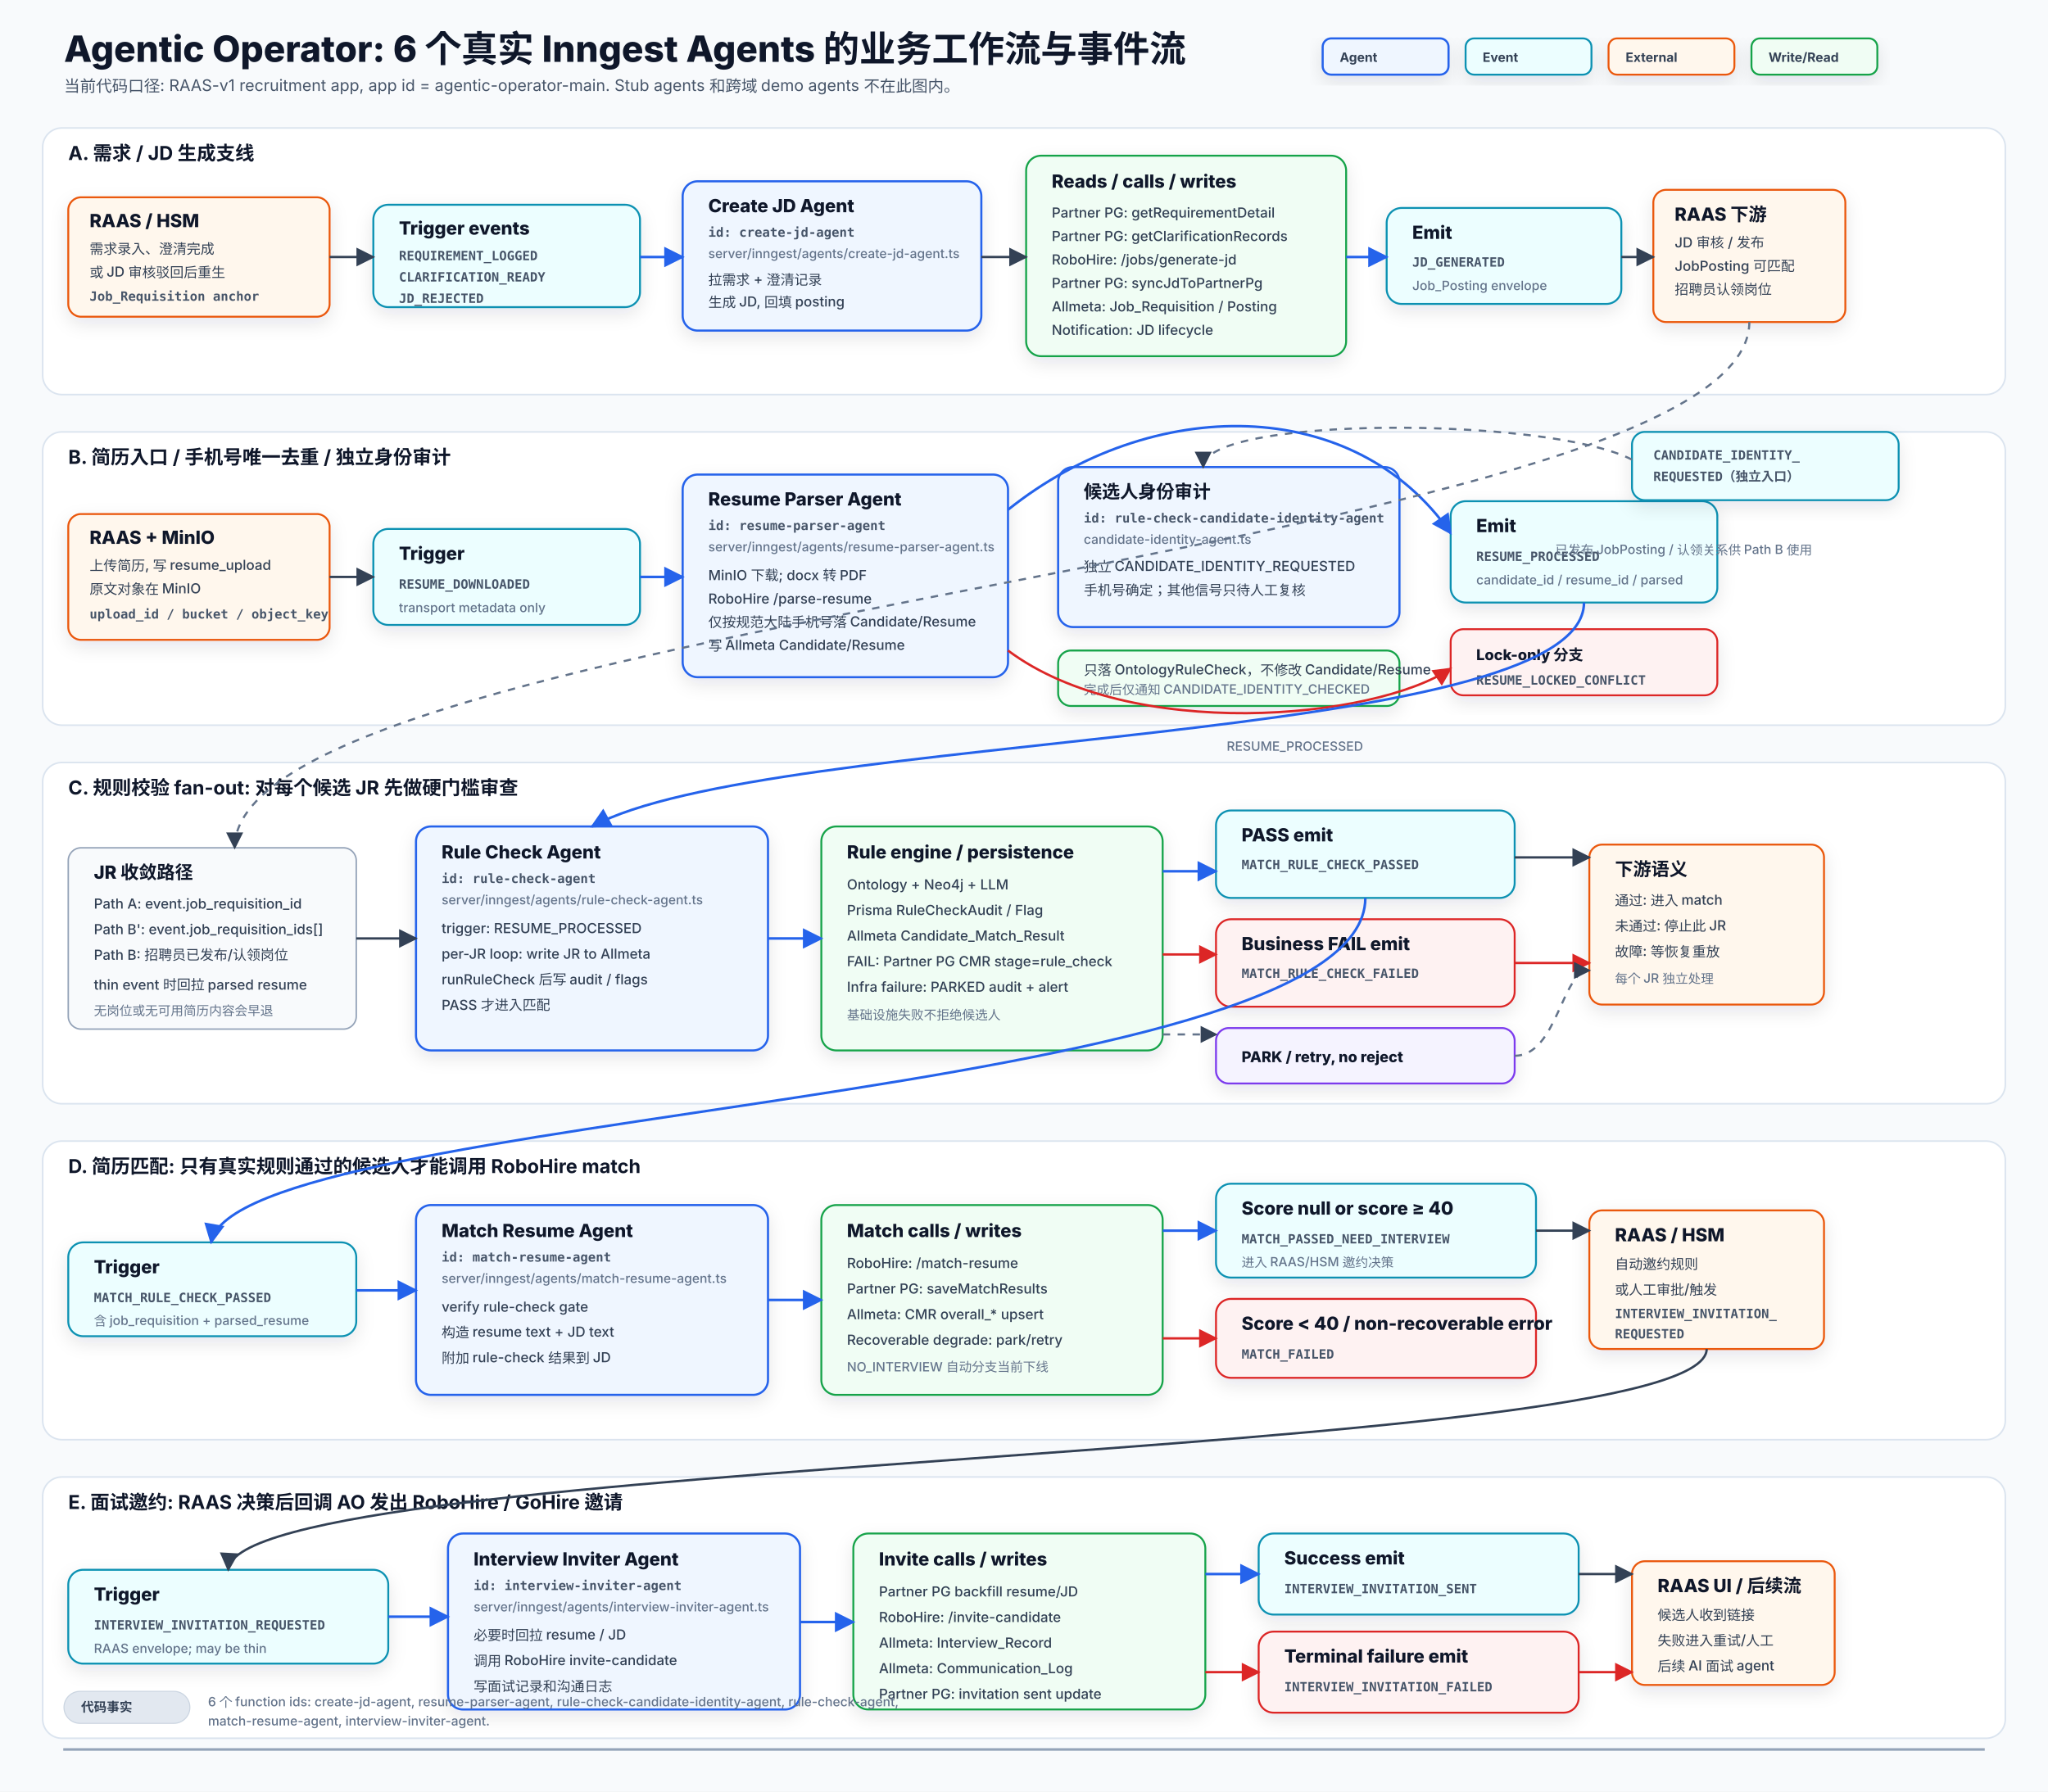
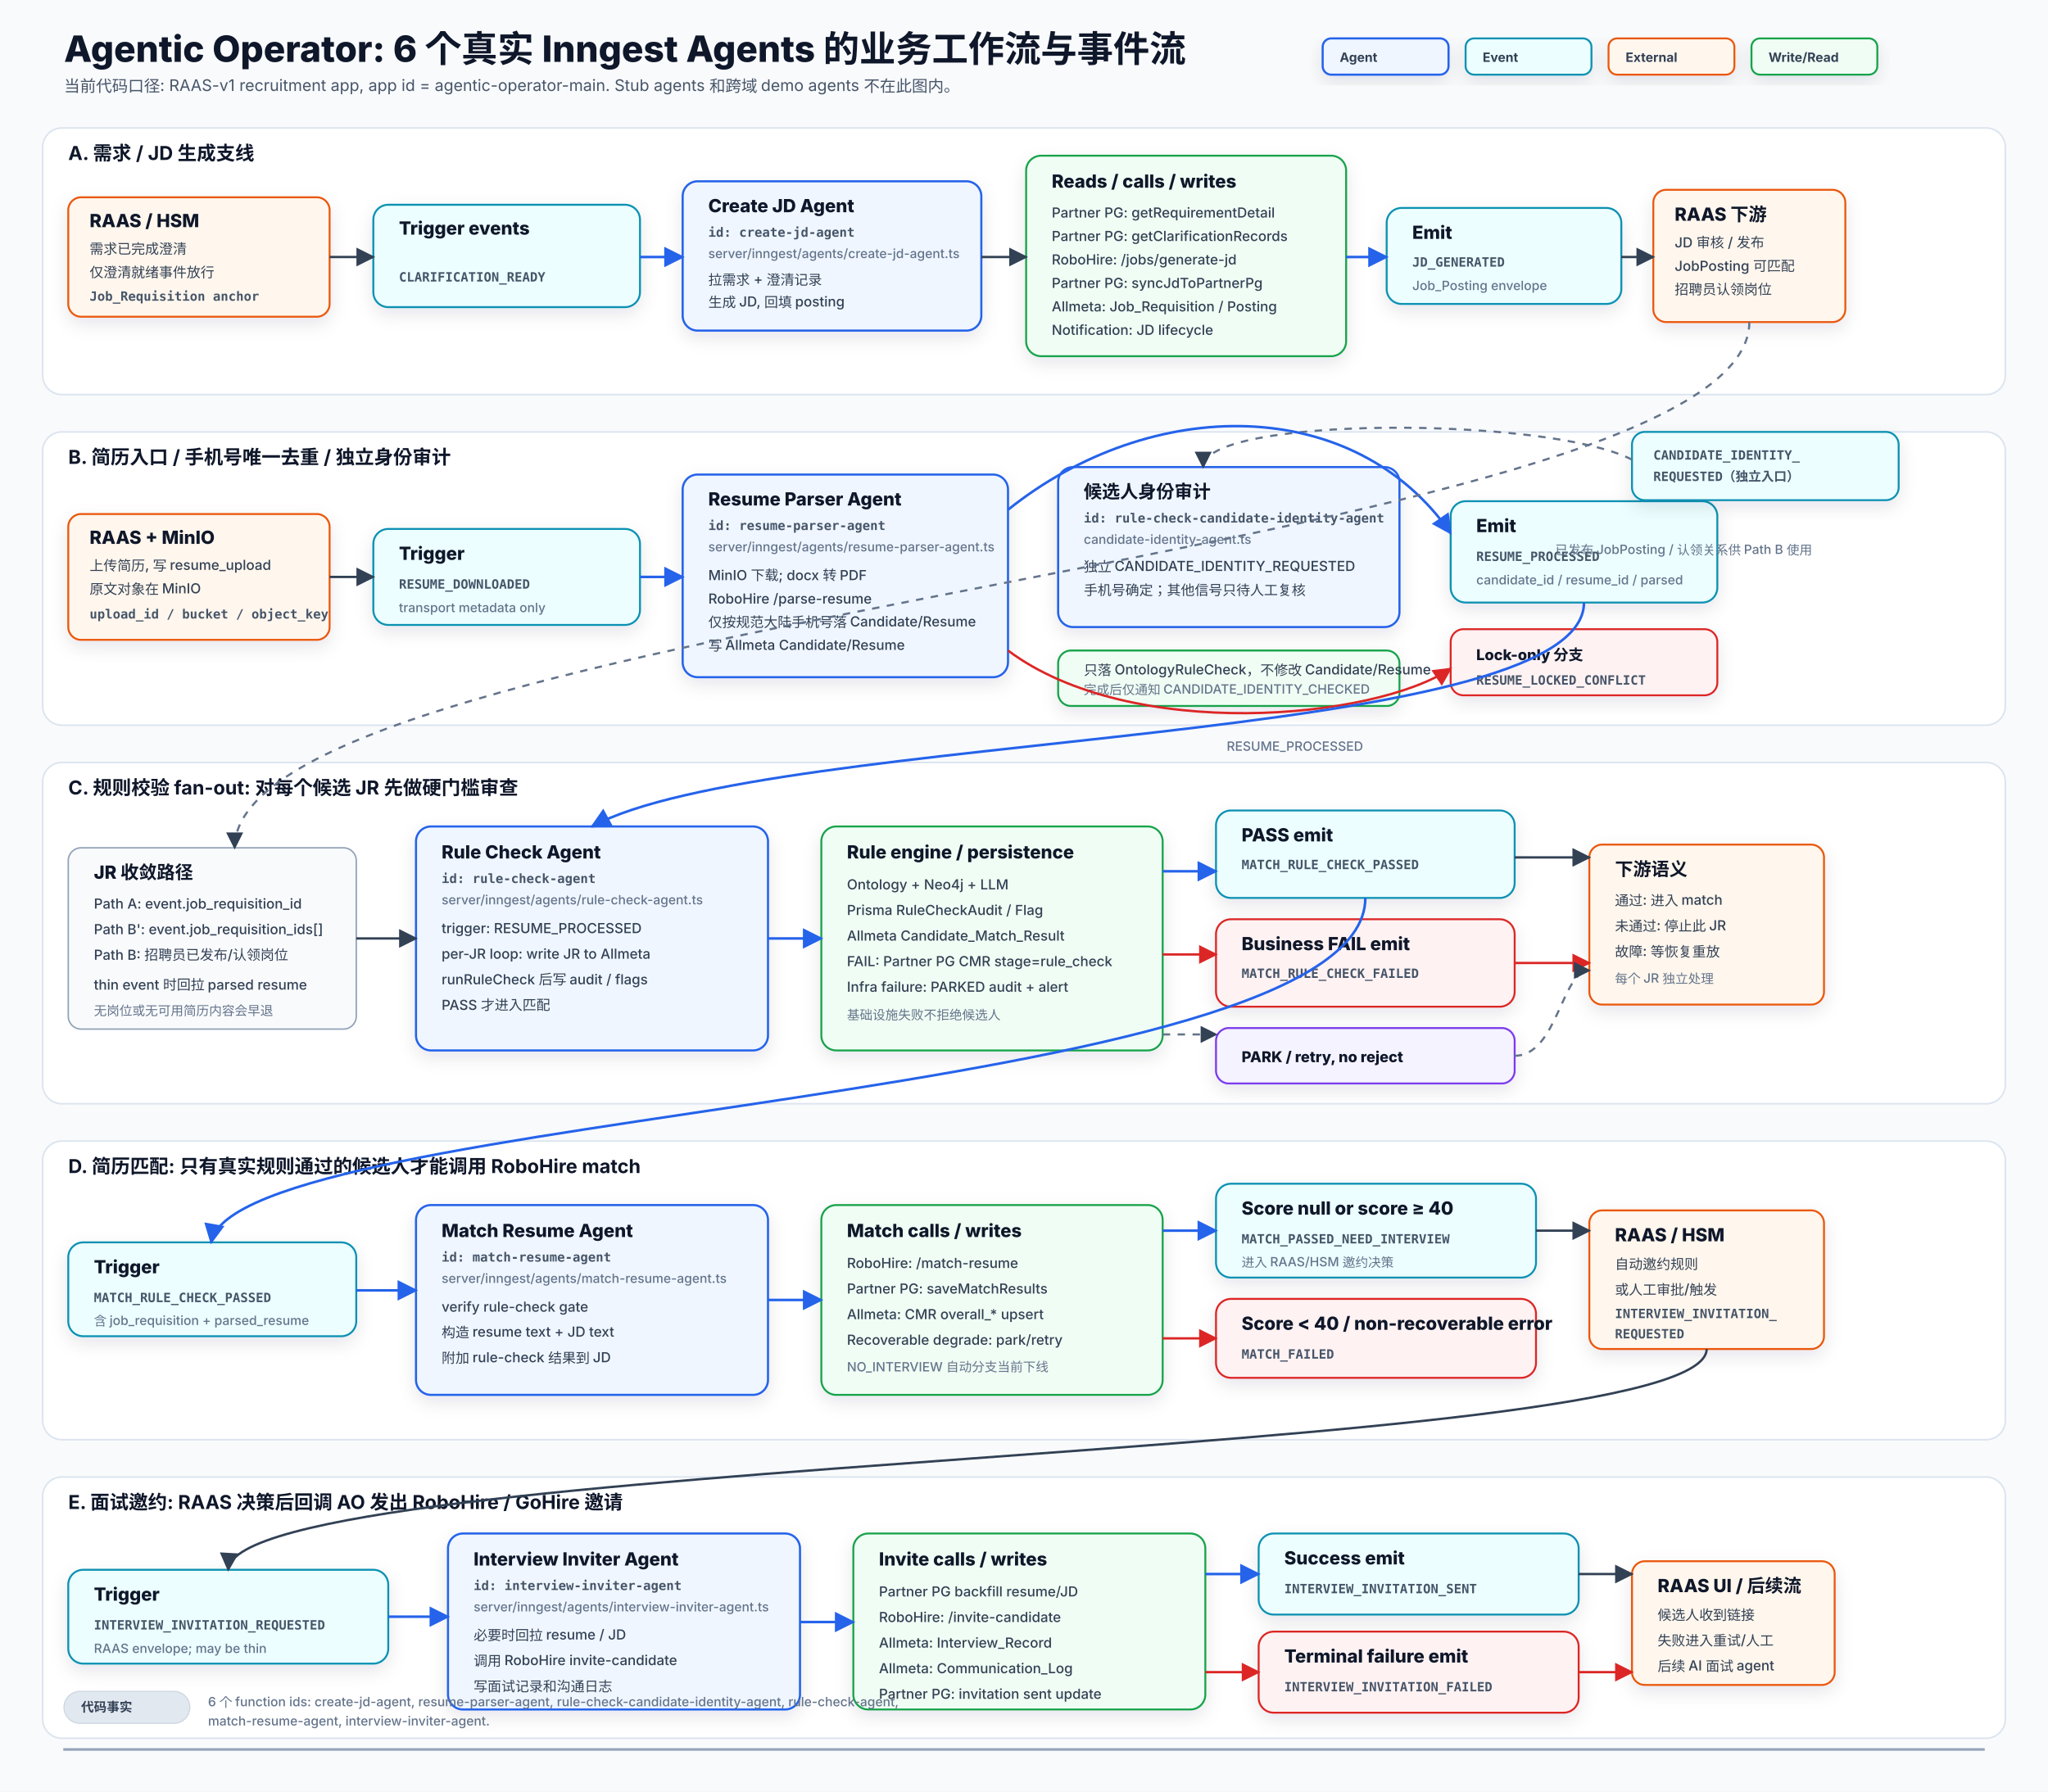
<svg xmlns="http://www.w3.org/2000/svg" width="1920" height="1680" viewBox="0 0 1920 1680" role="img" aria-labelledby="title desc">
  <defs>
    <marker id="arrow" viewBox="0 0 10 10" refX="9" refY="5" markerWidth="8" markerHeight="8" orient="auto-start-reverse">
      <path d="M 0 0 L 10 5 L 0 10 z" fill="#334155" />
    </marker>
    <marker id="arrow-blue" viewBox="0 0 10 10" refX="9" refY="5" markerWidth="8" markerHeight="8" orient="auto-start-reverse">
      <path d="M 0 0 L 10 5 L 0 10 z" fill="#2563eb" />
    </marker>
    <marker id="arrow-red" viewBox="0 0 10 10" refX="9" refY="5" markerWidth="8" markerHeight="8" orient="auto-start-reverse">
      <path d="M 0 0 L 10 5 L 0 10 z" fill="#dc2626" />
    </marker>
    <filter id="soft-shadow" x="-10%" y="-20%" width="120%" height="150%">
      <feDropShadow dx="0" dy="6" stdDeviation="8" flood-color="#0f172a" flood-opacity="0.10" />
    </filter>
    <style>
      .bg { fill: #f8fafc; }
      .lane { fill: #ffffff; stroke: #dbe4ef; stroke-width: 1.5; }
      .lane-title { font: 700 18px -apple-system, BlinkMacSystemFont, "Segoe UI", sans-serif; fill: #0f172a; }
      .title { font: 800 34px -apple-system, BlinkMacSystemFont, "Segoe UI", sans-serif; fill: #0f172a; }
      .subtitle { font: 400 15px -apple-system, BlinkMacSystemFont, "Segoe UI", sans-serif; fill: #475569; }
      .label { font: 600 13px -apple-system, BlinkMacSystemFont, "Segoe UI", sans-serif; fill: #334155; }
      .tiny { font: 500 12px -apple-system, BlinkMacSystemFont, "Segoe UI", sans-serif; fill: #64748b; }
      .body { font: 500 13px -apple-system, BlinkMacSystemFont, "Segoe UI", sans-serif; fill: #334155; }
      .body-strong { font: 800 14px -apple-system, BlinkMacSystemFont, "Segoe UI", sans-serif; fill: #0f172a; }
      .mono { font: 600 12px ui-monospace, SFMono-Regular, Menlo, Consolas, monospace; fill: #475569; }
      .node-title { font: 800 17px -apple-system, BlinkMacSystemFont, "Segoe UI", sans-serif; fill: #0f172a; }
      .agent { fill: #eff6ff; stroke: #2563eb; stroke-width: 2; filter: url(#soft-shadow); }
      .event { fill: #ecfeff; stroke: #0891b2; stroke-width: 1.8; filter: url(#soft-shadow); }
      .source { fill: #fff7ed; stroke: #ea580c; stroke-width: 1.8; filter: url(#soft-shadow); }
      .store { fill: #f0fdf4; stroke: #16a34a; stroke-width: 1.8; filter: url(#soft-shadow); }
      .stop { fill: #fef2f2; stroke: #dc2626; stroke-width: 1.8; filter: url(#soft-shadow); }
      .park { fill: #f5f3ff; stroke: #7c3aed; stroke-width: 1.8; filter: url(#soft-shadow); }
      .note { fill: #f8fafc; stroke: #94a3b8; stroke-width: 1.4; }
      .edge { fill: none; stroke: #334155; stroke-width: 2.2; marker-end: url(#arrow); }
      .edge-blue { fill: none; stroke: #2563eb; stroke-width: 2.4; marker-end: url(#arrow-blue); }
      .edge-red { fill: none; stroke: #dc2626; stroke-width: 2.2; marker-end: url(#arrow-red); }
      .edge-dash { fill: none; stroke: #64748b; stroke-width: 2; stroke-dasharray: 7 7; marker-end: url(#arrow); }
      .edge-soft { fill: none; stroke: #94a3b8; stroke-width: 1.8; marker-end: url(#arrow); }
      .pill { fill: #e2e8f0; stroke: #cbd5e1; stroke-width: 1; }
      .pill-text { font: 700 12px -apple-system, BlinkMacSystemFont, "Segoe UI", sans-serif; fill: #334155; }
    </style>
  </defs>
  <rect class="bg" x="0" y="0" width="1920" height="1680" />
  <text class="title" x="60" y="58">Agentic Operator: 6 个真实 Inngest Agents 的业务工作流与事件流</text>
  <text class="subtitle" x="60" y="86">当前代码口径: RAAS-v1 recruitment app, app id = agentic-operator-main. Stub agents 和跨域 demo agents 不在此图内。</text>
  <g transform="translate(1240 36)">
    <rect class="agent" x="0" y="0" width="118" height="34" rx="8" />
    <text class="pill-text" x="16" y="22">Agent</text>
    <rect class="event" x="134" y="0" width="118" height="34" rx="8" />
    <text class="pill-text" x="150" y="22">Event</text>
    <rect class="source" x="268" y="0" width="118" height="34" rx="8" />
    <text class="pill-text" x="284" y="22">External</text>
    <rect class="store" x="402" y="0" width="118" height="34" rx="8" />
    <text class="pill-text" x="418" y="22">Write/Read</text>
  </g>
  <rect class="lane" x="40" y="120" width="1840" height="250" rx="18" />
  <text class="lane-title" x="64" y="150">A. 需求 / JD 生成支线</text>
  <rect class="source" x="64" y="185" width="245" height="112" rx="12" />
  <text class="node-title" x="84" y="213">RAAS / HSM</text>
-   <text class="body" x="84" y="238">需求录入、澄清完成</text>
-   <text class="body" x="84" y="260">或 JD 审核驳回后重生</text>
+   <text class="body" x="84" y="238">需求已完成澄清</text>
+   <text class="body" x="84" y="260">仅澄清就绪事件放行</text>
  <text class="mono" x="84" y="282">Job_Requisition anchor</text>
  <rect class="event" x="350" y="192" width="250" height="96" rx="14" />
  <text class="node-title" x="374" y="220">Trigger events</text>
-   <text class="mono" x="374" y="244">REQUIREMENT_LOGGED</text>
  <text class="mono" x="374" y="264">CLARIFICATION_READY</text>
-   <text class="mono" x="374" y="284">JD_REJECTED</text>
  <rect class="agent" x="640" y="170" width="280" height="140" rx="14" />
  <text class="node-title" x="664" y="199">Create JD Agent</text>
  <text class="mono" x="664" y="222">id: create-jd-agent</text>
  <text class="tiny" x="664" y="242">server/inngest/agents/create-jd-agent.ts</text>
  <text class="body" x="664" y="267">拉需求 + 澄清记录</text>
  <text class="body" x="664" y="288">生成 JD, 回填 posting</text>
  <rect class="store" x="962" y="146" width="300" height="188" rx="14" />
  <text class="node-title" x="986" y="176">Reads / calls / writes</text>
  <text class="body" x="986" y="204">Partner PG: getRequirementDetail</text>
  <text class="body" x="986" y="226">Partner PG: getClarificationRecords</text>
  <text class="body" x="986" y="248">RoboHire: /jobs/generate-jd</text>
  <text class="body" x="986" y="270">Partner PG: syncJdToPartnerPg</text>
  <text class="body" x="986" y="292">Allmeta: Job_Requisition / Posting</text>
  <text class="body" x="986" y="314">Notification: JD lifecycle</text>
  <rect class="event" x="1300" y="195" width="220" height="90" rx="14" />
  <text class="node-title" x="1324" y="224">Emit</text>
  <text class="mono" x="1324" y="250">JD_GENERATED</text>
  <text class="tiny" x="1324" y="272">Job_Posting envelope</text>
  <rect class="source" x="1550" y="178" width="180" height="124" rx="12" />
  <text class="node-title" x="1570" y="207">RAAS 下游</text>
  <text class="body" x="1570" y="232">JD 审核 / 发布</text>
  <text class="body" x="1570" y="254">JobPosting 可匹配</text>
  <text class="body" x="1570" y="276">招聘员认领岗位</text>
  <path class="edge" d="M309 241 H350" />
  <path class="edge-blue" d="M600 241 H640" />
  <path class="edge" d="M920 241 H962" />
  <path class="edge-blue" d="M1262 241 H1300" />
  <path class="edge" d="M1520 241 H1550" />
  <rect class="lane" x="40" y="405" width="1840" height="275" rx="18" />
  <text class="lane-title" x="64" y="435">B. 简历入口 / 手机号唯一去重 / 独立身份审计</text>
  <rect class="source" x="64" y="482" width="245" height="118" rx="12" />
  <text class="node-title" x="84" y="510">RAAS + MinIO</text>
  <text class="body" x="84" y="535">上传简历, 写 resume_upload</text>
  <text class="body" x="84" y="557">原文对象在 MinIO</text>
  <text class="mono" x="84" y="580">upload_id / bucket / object_key</text>
  <rect class="event" x="350" y="496" width="250" height="90" rx="14" />
  <text class="node-title" x="374" y="525">Trigger</text>
  <text class="mono" x="374" y="552">RESUME_DOWNLOADED</text>
  <text class="tiny" x="374" y="574">transport metadata only</text>
  <rect class="agent" x="640" y="445" width="305" height="190" rx="14" />
  <text class="node-title" x="664" y="474">Resume Parser Agent</text>
  <text class="mono" x="664" y="497">id: resume-parser-agent</text>
  <text class="tiny" x="664" y="517">server/inngest/agents/resume-parser-agent.ts</text>
  <text class="body" x="664" y="544">MinIO 下载; docx 转 PDF</text>
  <text class="body" x="664" y="566">RoboHire /parse-resume</text>
  <text class="body" x="664" y="588">仅按规范大陆手机号落 Candidate/Resume</text>
  <text class="body" x="664" y="610">写 Allmeta Candidate/Resume</text>
  <rect class="agent" x="992" y="438" width="320" height="150" rx="14" />
  <text class="node-title" x="1016" y="467">候选人身份审计</text>
  <text class="mono" x="1016" y="490">id: rule-check-candidate-identity-agent</text>
  <text class="tiny" x="1016" y="510">candidate-identity-agent.ts</text>
  <text class="body" x="1016" y="536">独立 CANDIDATE_IDENTITY_REQUESTED</text>
  <text class="body" x="1016" y="558">手机号确定；其他信号只待人工复核</text>
  <rect class="store" x="992" y="610" width="320" height="52" rx="12" />
  <text class="body" x="1016" y="633">只落 OntologyRuleCheck，不修改 Candidate/Resume</text>
  <text class="tiny" x="1016" y="651">完成后仅通知 CANDIDATE_IDENTITY_CHECKED</text>
  <rect class="event" x="1360" y="470" width="250" height="95" rx="14" />
  <text class="node-title" x="1384" y="499">Emit</text>
  <text class="mono" x="1384" y="526">RESUME_PROCESSED</text>
  <text class="tiny" x="1384" y="548">candidate_id / resume_id / parsed</text>
  <rect class="stop" x="1360" y="590" width="250" height="62" rx="12" />
  <text class="body-strong" x="1384" y="619">Lock-only 分支</text>
  <text class="mono" x="1384" y="642">RESUME_LOCKED_CONFLICT</text>
  <rect class="event" x="1530" y="405" width="250" height="64" rx="12" />
  <text class="mono" x="1550" y="431">CANDIDATE_IDENTITY_</text>
  <text class="mono" x="1550" y="451">REQUESTED（独立入口）</text>
  <path class="edge" d="M309 541 H350" />
  <path class="edge-blue" d="M600 541 H640" />
  <path class="edge-dash" d="M1530 431 C1450 390 1128 390 1128 438" />
  <path class="edge-blue" d="M945 478 C1080 370 1270 370 1360 500" />
  <path class="edge-red" d="M945 610 C1060 696 1288 675 1360 627" />
  <rect class="lane" x="40" y="715" width="1840" height="320" rx="18" />
  <text class="lane-title" x="64" y="745">C. 规则校验 fan-out: 对每个候选 JR 先做硬门槛审查</text>
  <rect class="note" x="64" y="795" width="270" height="170" rx="12" />
  <text class="node-title" x="88" y="824">JR 收敛路径</text>
  <text class="body" x="88" y="852">Path A: event.job_requisition_id</text>
  <text class="body" x="88" y="876">Path B': event.job_requisition_ids[]</text>
  <text class="body" x="88" y="900">Path B: 招聘员已发布/认领岗位</text>
  <text class="body" x="88" y="928">thin event 时回拉 parsed resume</text>
  <text class="tiny" x="88" y="952">无岗位或无可用简历内容会早退</text>
  <rect class="agent" x="390" y="775" width="330" height="210" rx="14" />
  <text class="node-title" x="414" y="805">Rule Check Agent</text>
  <text class="mono" x="414" y="828">id: rule-check-agent</text>
  <text class="tiny" x="414" y="848">server/inngest/agents/rule-check-agent.ts</text>
  <text class="body" x="414" y="875">trigger: RESUME_PROCESSED</text>
  <text class="body" x="414" y="899">per-JR loop: write JR to Allmeta</text>
  <text class="body" x="414" y="923">runRuleCheck 后写 audit / flags</text>
  <text class="body" x="414" y="947">PASS 才进入匹配</text>
  <rect class="store" x="770" y="775" width="320" height="210" rx="14" />
  <text class="node-title" x="794" y="805">Rule engine / persistence</text>
  <text class="body" x="794" y="834">Ontology + Neo4j + LLM</text>
  <text class="body" x="794" y="858">Prisma RuleCheckAudit / Flag</text>
  <text class="body" x="794" y="882">Allmeta Candidate_Match_Result</text>
  <text class="body" x="794" y="906">FAIL: Partner PG CMR stage=rule_check</text>
  <text class="body" x="794" y="930">Infra failure: PARKED audit + alert</text>
  <text class="tiny" x="794" y="956">基础设施失败不拒绝候选人</text>
  <rect class="event" x="1140" y="760" width="280" height="82" rx="14" />
  <text class="node-title" x="1164" y="789">PASS emit</text>
  <text class="mono" x="1164" y="815">MATCH_RULE_CHECK_PASSED</text>
  <rect class="stop" x="1140" y="862" width="280" height="82" rx="14" />
  <text class="node-title" x="1164" y="891">Business FAIL emit</text>
  <text class="mono" x="1164" y="917">MATCH_RULE_CHECK_FAILED</text>
  <rect class="park" x="1140" y="964" width="280" height="52" rx="12" />
  <text class="body-strong" x="1164" y="996">PARK / retry, no reject</text>
  <rect class="source" x="1490" y="792" width="220" height="150" rx="12" />
  <text class="node-title" x="1514" y="821">下游语义</text>
  <text class="body" x="1514" y="849">通过: 进入 match</text>
  <text class="body" x="1514" y="873">未通过: 停止此 JR</text>
  <text class="body" x="1514" y="897">故障: 等恢复重放</text>
  <text class="tiny" x="1514" y="922">每个 JR 独立处理</text>
  <path class="edge-dash" d="M1640 302 C1640 520 220 578 220 795" />
  <text class="tiny" x="1458" y="520">已发布 JobPosting / 认领关系供 Path B 使用</text>
  <path class="edge-blue" d="M1485 565 C1485 700 720 685 555 775" />
  <text class="tiny" x="1150" y="704">RESUME_PROCESSED</text>
  <path class="edge" d="M334 880 H390" />
  <path class="edge-blue" d="M720 880 H770" />
  <path class="edge-blue" d="M1090 817 H1140" />
  <path class="edge-red" d="M1090 895 H1140" />
  <path class="edge-dash" d="M1090 970 H1140" />
  <path class="edge" d="M1420 804 H1490" />
  <path class="edge-red" d="M1420 903 H1490" />
  <path class="edge-dash" d="M1420 990 C1460 990 1464 910 1490 910" />
  <rect class="lane" x="40" y="1070" width="1840" height="280" rx="18" />
  <text class="lane-title" x="64" y="1100">D. 简历匹配: 只有真实规则通过的候选人才能调用 RoboHire match</text>
  <rect class="event" x="64" y="1165" width="270" height="88" rx="14" />
  <text class="node-title" x="88" y="1194">Trigger</text>
  <text class="mono" x="88" y="1221">MATCH_RULE_CHECK_PASSED</text>
  <text class="tiny" x="88" y="1243">含 job_requisition + parsed_resume</text>
  <rect class="agent" x="390" y="1130" width="330" height="178" rx="14" />
  <text class="node-title" x="414" y="1160">Match Resume Agent</text>
  <text class="mono" x="414" y="1183">id: match-resume-agent</text>
  <text class="tiny" x="414" y="1203">server/inngest/agents/match-resume-agent.ts</text>
  <text class="body" x="414" y="1230">verify rule-check gate</text>
  <text class="body" x="414" y="1254">构造 resume text + JD text</text>
  <text class="body" x="414" y="1278">附加 rule-check 结果到 JD</text>
  <rect class="store" x="770" y="1130" width="320" height="178" rx="14" />
  <text class="node-title" x="794" y="1160">Match calls / writes</text>
  <text class="body" x="794" y="1189">RoboHire: /match-resume</text>
  <text class="body" x="794" y="1213">Partner PG: saveMatchResults</text>
  <text class="body" x="794" y="1237">Allmeta: CMR overall_* upsert</text>
  <text class="body" x="794" y="1261">Recoverable degrade: park/retry</text>
  <text class="tiny" x="794" y="1286">NO_INTERVIEW 自动分支当前下线</text>
  <rect class="event" x="1140" y="1110" width="300" height="88" rx="14" />
  <text class="node-title" x="1164" y="1139">Score null or score ≥ 40</text>
  <text class="mono" x="1164" y="1166">MATCH_PASSED_NEED_INTERVIEW</text>
  <text class="tiny" x="1164" y="1188">进入 RAAS/HSM 邀约决策</text>
  <rect class="stop" x="1140" y="1218" width="300" height="74" rx="14" />
  <text class="node-title" x="1164" y="1247">Score &lt; 40 / non-recoverable error</text>
  <text class="mono" x="1164" y="1274">MATCH_FAILED</text>
  <rect class="source" x="1490" y="1135" width="220" height="130" rx="12" />
  <text class="node-title" x="1514" y="1164">RAAS / HSM</text>
  <text class="body" x="1514" y="1190">自动邀约规则</text>
  <text class="body" x="1514" y="1214">或人工审批/触发</text>
  <text class="mono" x="1514" y="1236">INTERVIEW_INVITATION_</text>
  <text class="mono" x="1514" y="1255">REQUESTED</text>
  <path class="edge-blue" d="M1280 842 C1280 1035 220 1040 198 1165" />
  <path class="edge-blue" d="M334 1210 H390" />
  <path class="edge-blue" d="M720 1219 H770" />
  <path class="edge-blue" d="M1090 1154 H1140" />
  <path class="edge-red" d="M1090 1255 H1140" />
  <path class="edge" d="M1440 1154 H1490" />
  <rect class="lane" x="40" y="1385" width="1840" height="245" rx="18" />
  <text class="lane-title" x="64" y="1415">E. 面试邀约: RAAS 决策后回调 AO 发出 RoboHire / GoHire 邀请</text>
  <rect class="event" x="64" y="1472" width="300" height="88" rx="14" />
  <text class="node-title" x="88" y="1501">Trigger</text>
  <text class="mono" x="88" y="1528">INTERVIEW_INVITATION_REQUESTED</text>
  <text class="tiny" x="88" y="1550">RAAS envelope; may be thin</text>
  <rect class="agent" x="420" y="1438" width="330" height="165" rx="14" />
  <text class="node-title" x="444" y="1468">Interview Inviter Agent</text>
  <text class="mono" x="444" y="1491">id: interview-inviter-agent</text>
  <text class="tiny" x="444" y="1511">server/inngest/agents/interview-inviter-agent.ts</text>
  <text class="body" x="444" y="1538">必要时回拉 resume / JD</text>
  <text class="body" x="444" y="1562">调用 RoboHire invite-candidate</text>
  <text class="body" x="444" y="1586">写面试记录和沟通日志</text>
  <rect class="store" x="800" y="1438" width="330" height="165" rx="14" />
  <text class="node-title" x="824" y="1468">Invite calls / writes</text>
  <text class="body" x="824" y="1497">Partner PG backfill resume/JD</text>
  <text class="body" x="824" y="1521">RoboHire: /invite-candidate</text>
  <text class="body" x="824" y="1545">Allmeta: Interview_Record</text>
  <text class="body" x="824" y="1569">Allmeta: Communication_Log</text>
  <text class="body" x="824" y="1593">Partner PG: invitation sent update</text>
  <rect class="event" x="1180" y="1438" width="300" height="76" rx="14" />
  <text class="node-title" x="1204" y="1467">Success emit</text>
  <text class="mono" x="1204" y="1494">INTERVIEW_INVITATION_SENT</text>
  <rect class="stop" x="1180" y="1530" width="300" height="76" rx="14" />
  <text class="node-title" x="1204" y="1559">Terminal failure emit</text>
  <text class="mono" x="1204" y="1586">INTERVIEW_INVITATION_FAILED</text>
  <rect class="source" x="1530" y="1464" width="190" height="116" rx="12" />
  <text class="node-title" x="1554" y="1493">RAAS UI / 后续流</text>
  <text class="body" x="1554" y="1519">候选人收到链接</text>
  <text class="body" x="1554" y="1543">失败进入重试/人工</text>
  <text class="body" x="1554" y="1567">后续 AI 面试 agent</text>
  <path class="edge" d="M1600 1265 C1600 1370 220 1365 214 1472" />
  <path class="edge-blue" d="M364 1516 H420" />
  <path class="edge-blue" d="M750 1521 H800" />
  <path class="edge-blue" d="M1130 1476 H1180" />
  <path class="edge-red" d="M1130 1568 H1180" />
  <path class="edge" d="M1480 1476 H1530" />
  <path class="edge-red" d="M1480 1568 H1530" />
  <rect class="note" x="60" y="1640" width="1800" height="1" rx="0" />
  <g transform="translate(60 1608)">
    <rect class="pill" x="0" y="-22" width="118" height="30" rx="15" />
    <text class="pill-text" x="16" y="-3">代码事实</text>
    <text class="tiny" x="135" y="-8">6 个 function ids: create-jd-agent, resume-parser-agent, rule-check-candidate-identity-agent, rule-check-agent,</text>
    <text class="tiny" x="135" y="10">match-resume-agent, interview-inviter-agent.</text>
  </g>
</svg>
